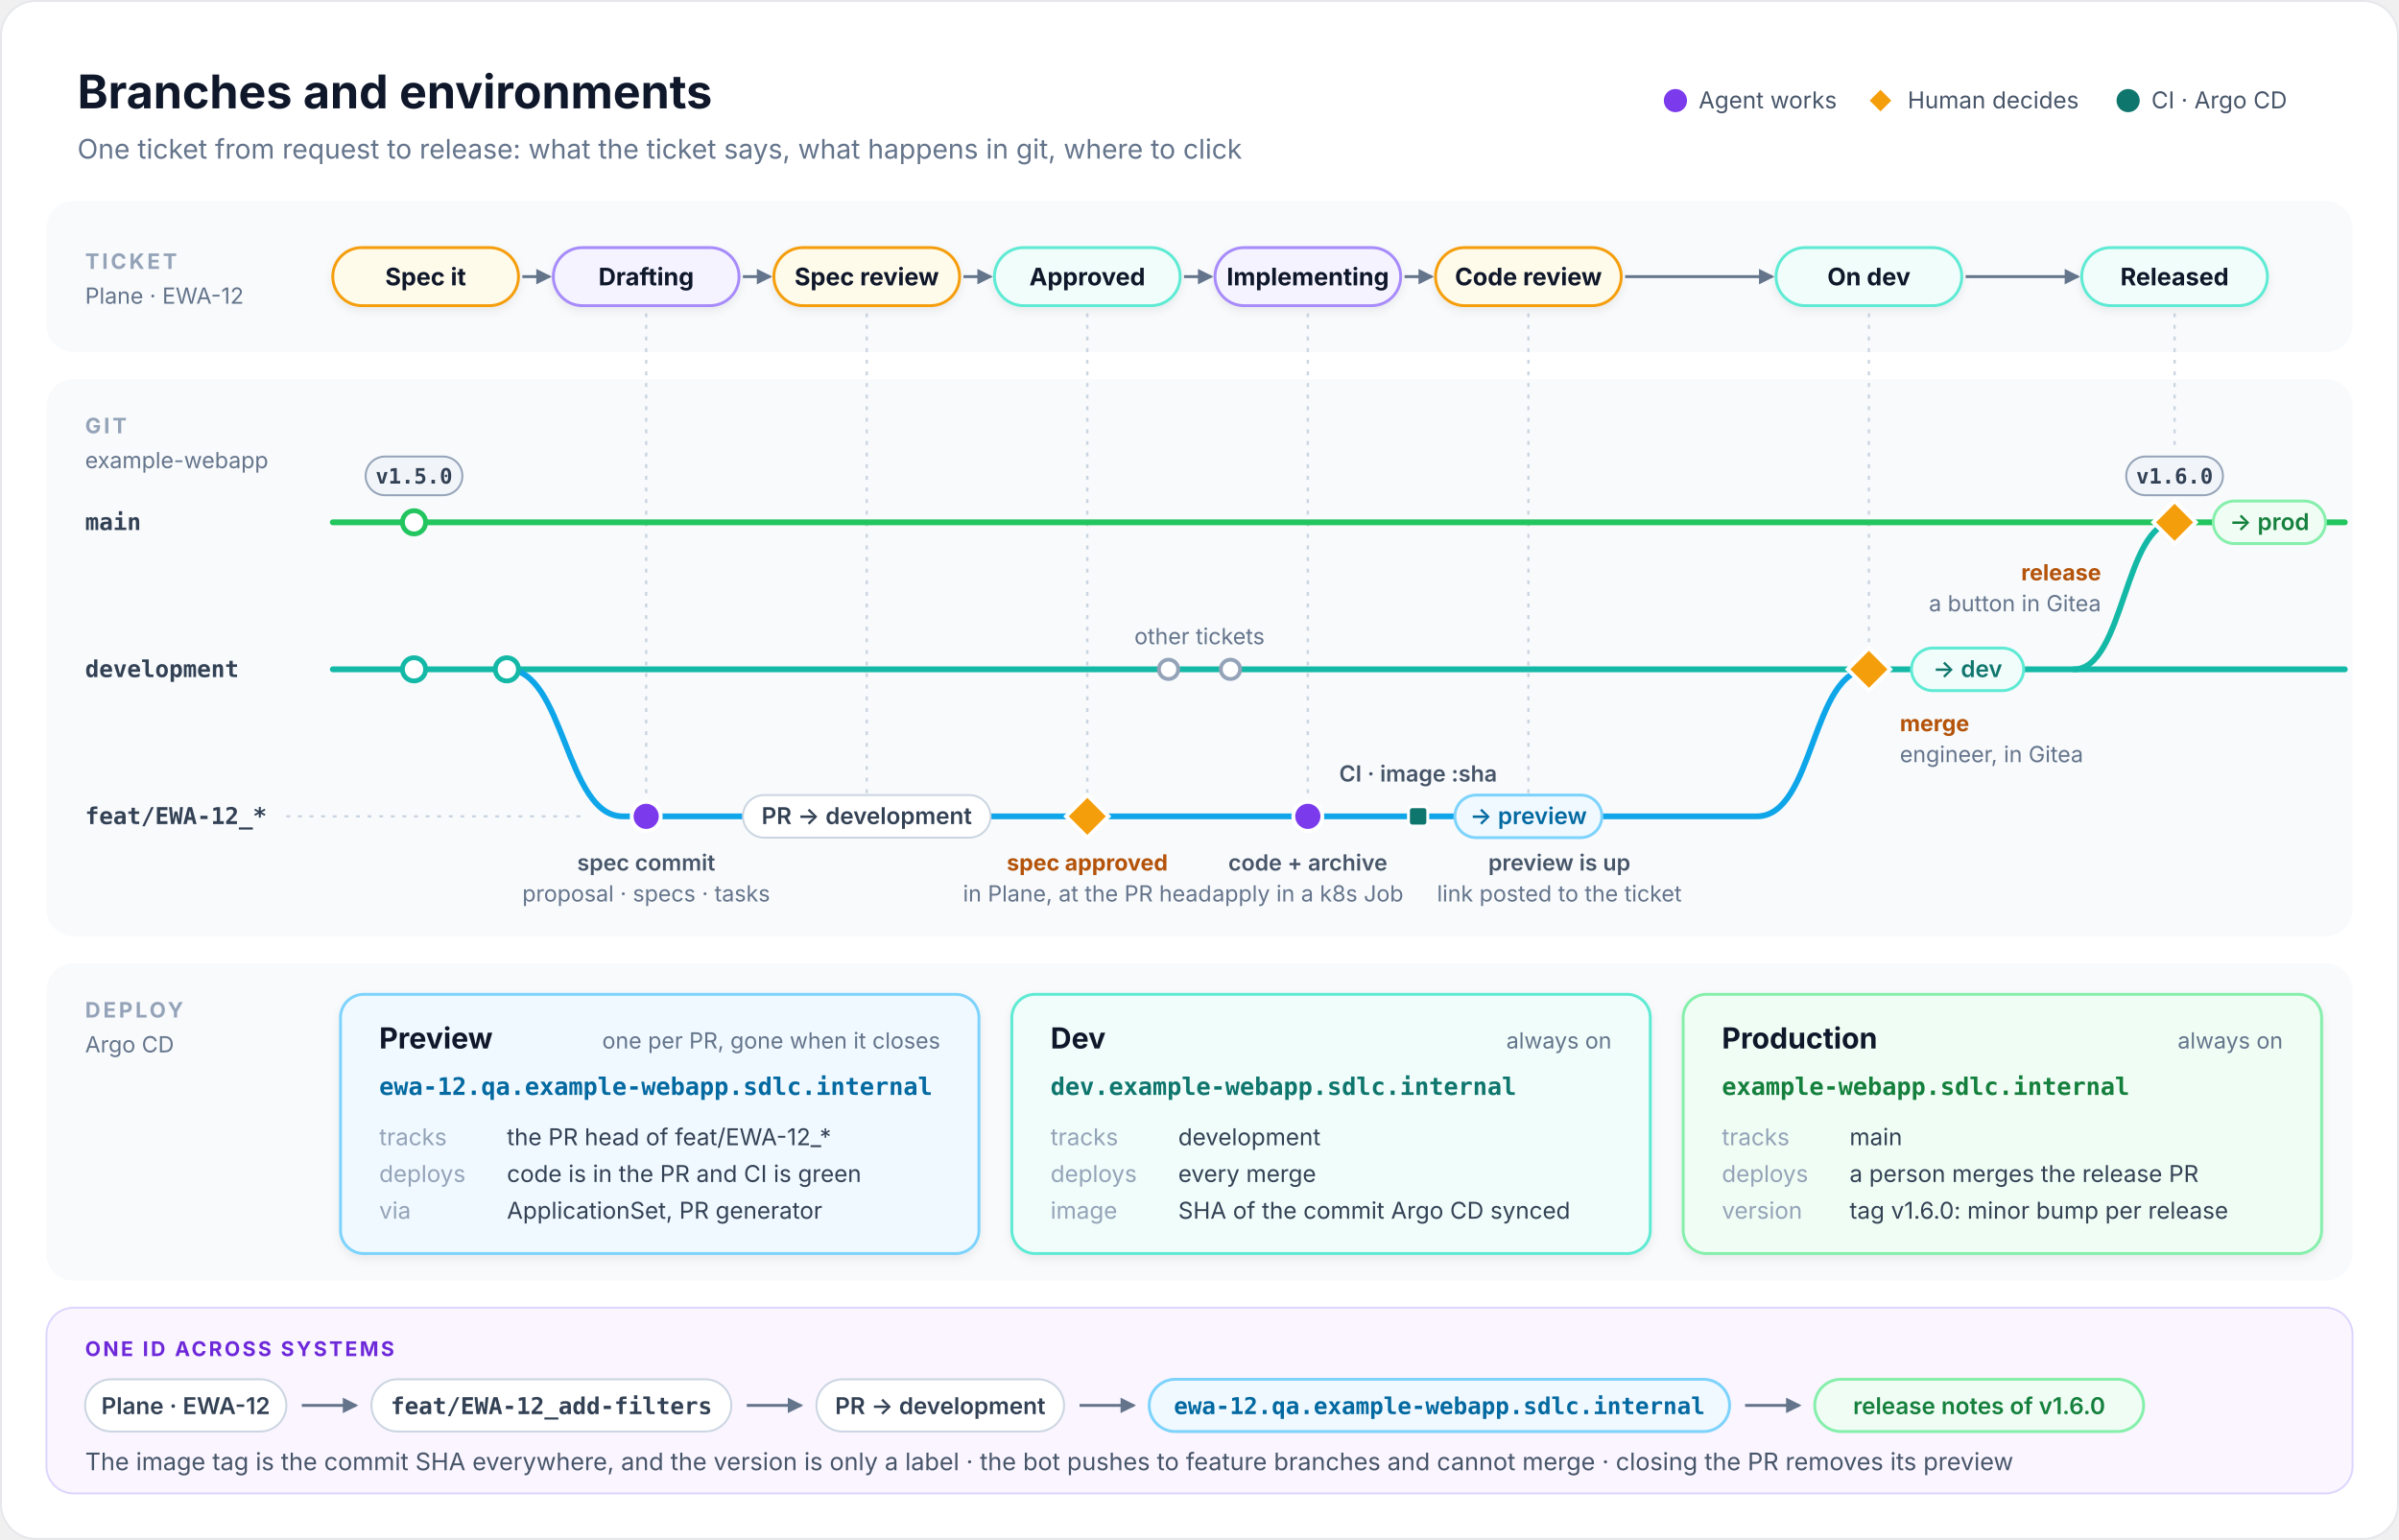
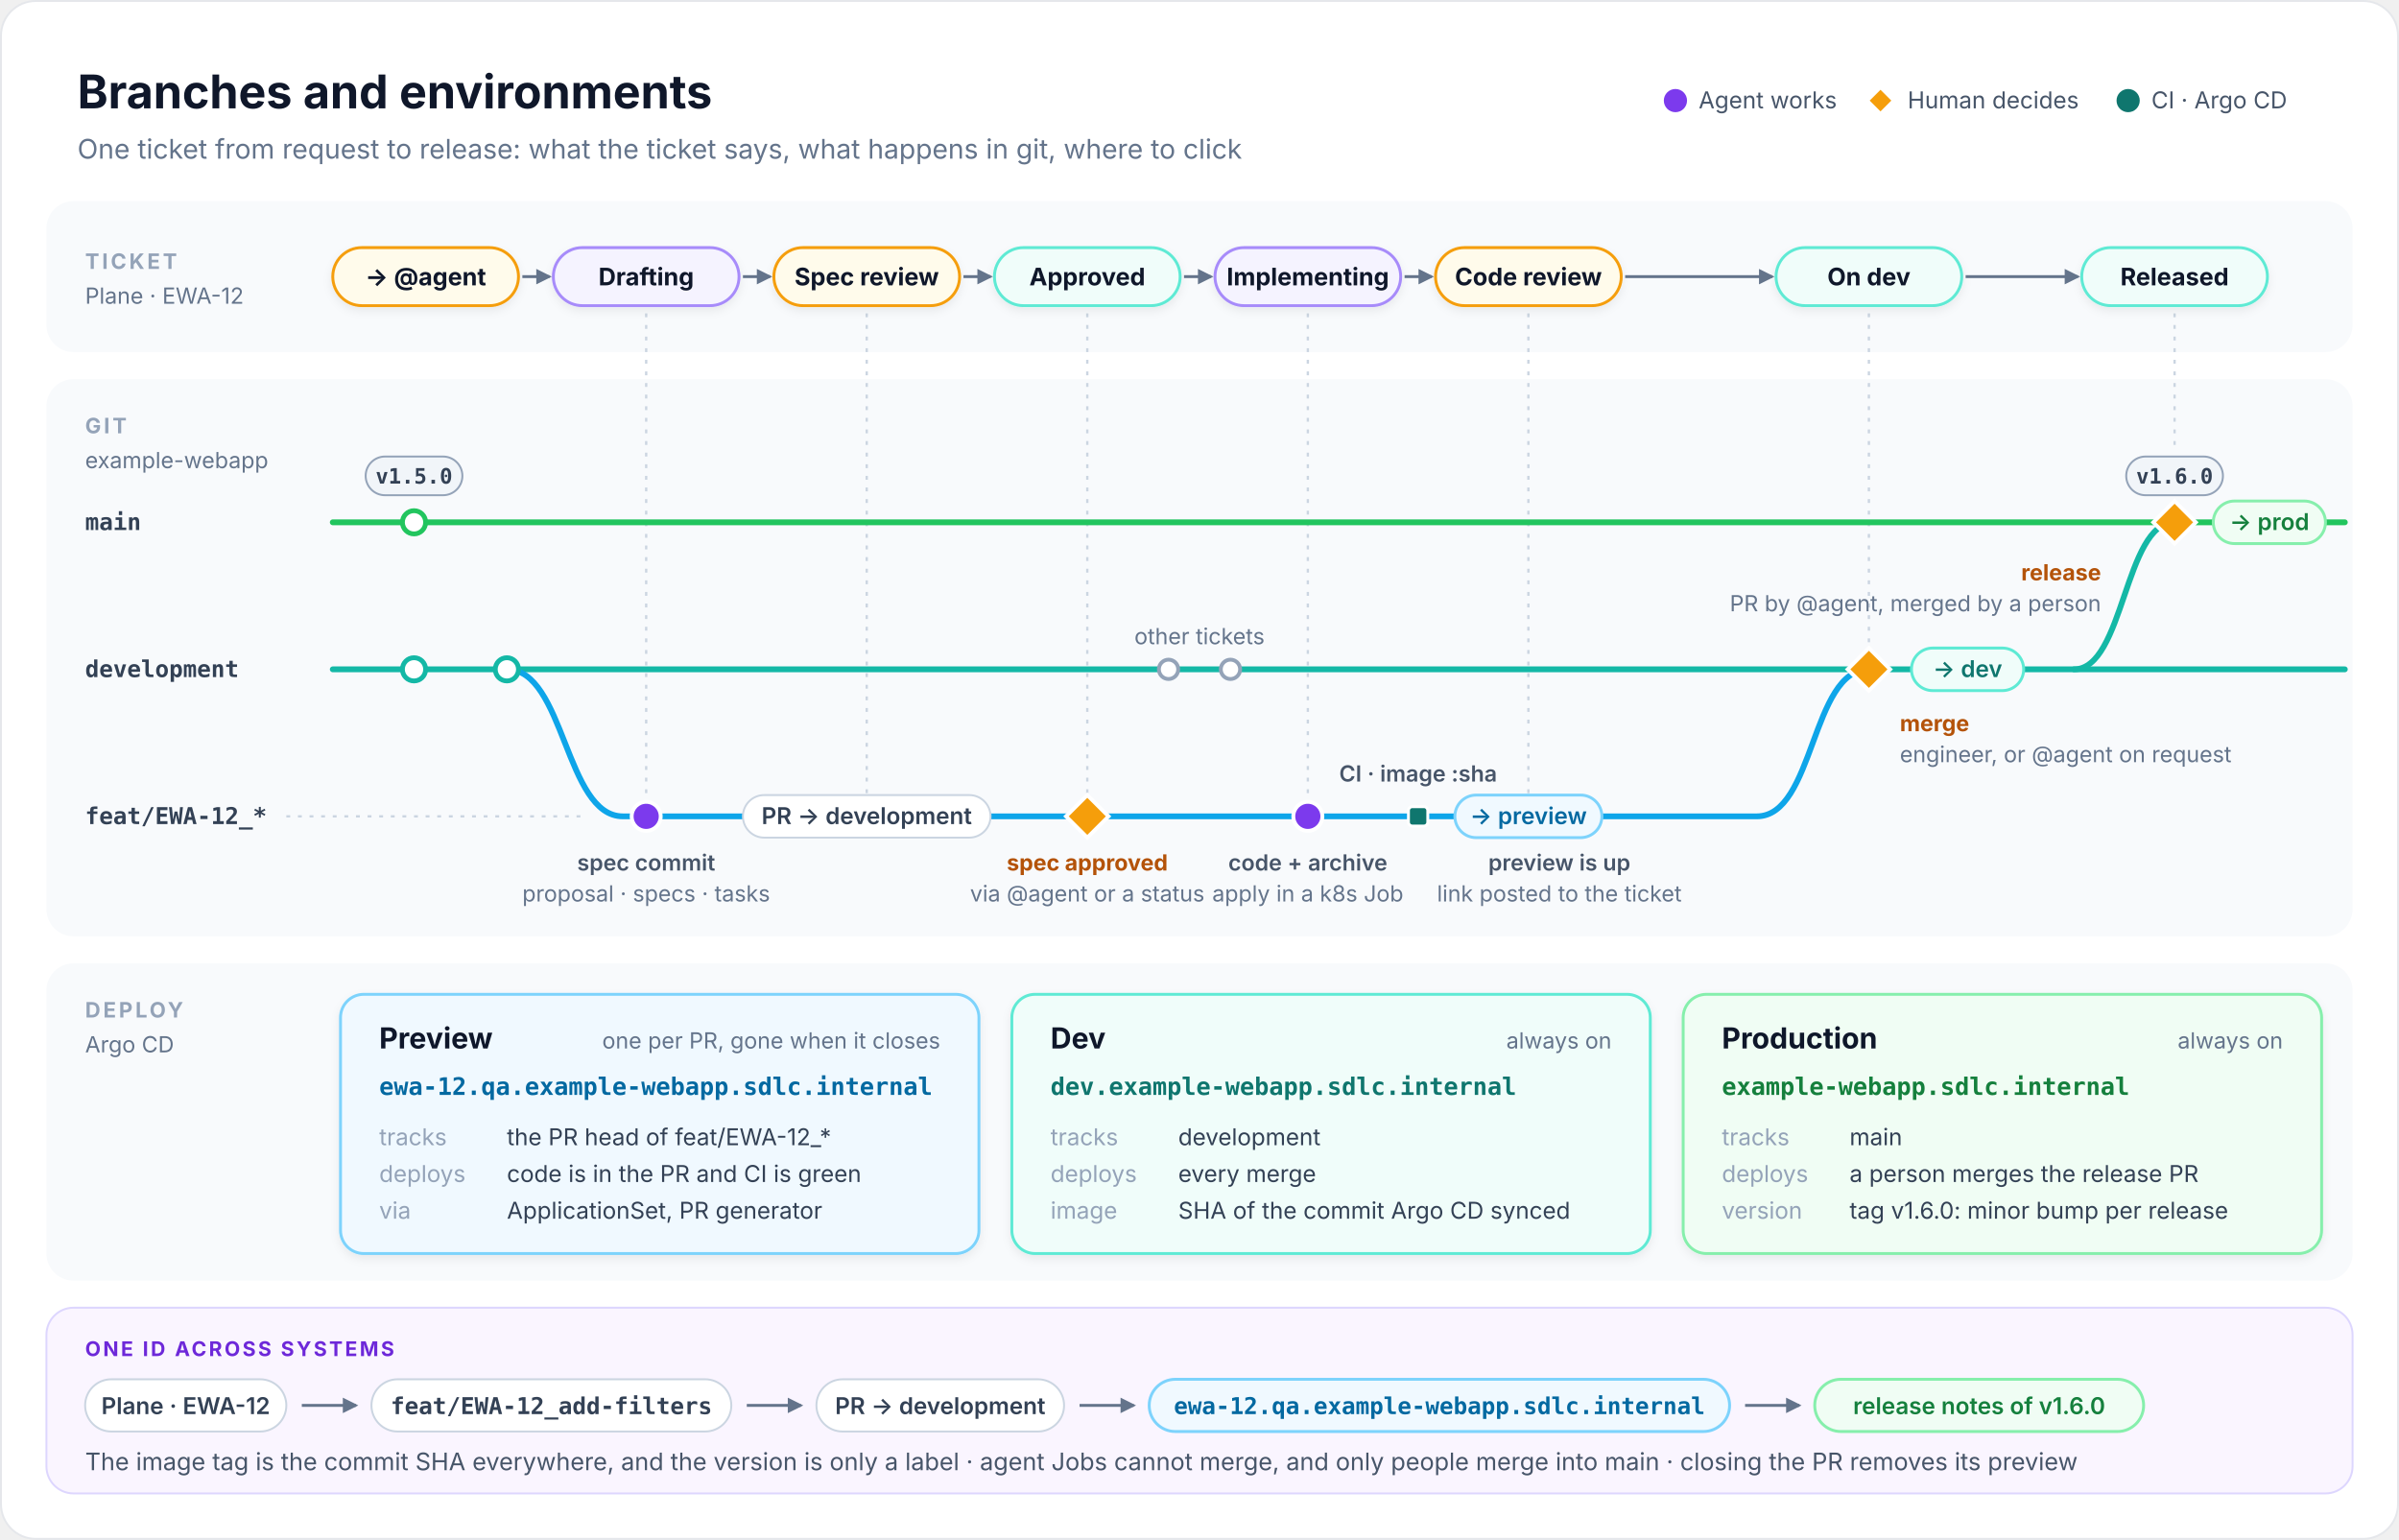
<svg xmlns="http://www.w3.org/2000/svg" viewBox="0 0 1240 796" width="1240" height="796" role="img" aria-labelledby="title desc">
  <style>
    .bg { fill: #ffffff; stroke: #e5e7eb; }
    text { font-family: Inter, -apple-system, "Segoe UI", Roboto, Helvetica, Arial, sans-serif; }
    .mono { font-family: "JetBrains Mono", "SFMono-Regular", Menlo, Consolas, monospace; }
    .h1 { font-size: 24px; font-weight: 700; fill: #0f172a; }
    .h2 { font-size: 14px; fill: #64748b; }
    .phase { font-size: 11px; font-weight: 700; letter-spacing: 1.4px; fill: #94a3b8; }
    .st { font-size: 15px; font-weight: 700; fill: #0f172a; }
    .cst { font-size: 12.5px; font-weight: 700; fill: #0f172a; }
    .sub { font-size: 11.5px; fill: #64748b; }
    .lbl { font-size: 11.5px; font-weight: 600; fill: #475569; }
    .lbl-h { font-size: 11.5px; font-weight: 700; fill: #b45309; }
    .lg { font-size: 12px; fill: #475569; }
    .txt { font-size: 12.5px; fill: #475569; }
    .key { font-size: 12px; fill: #94a3b8; }
    .val { font-size: 12px; fill: #334155; }
    .br { font-size: 12px; font-weight: 600; fill: #334155; }
    .kick { font-size: 10.5px; font-weight: 700; letter-spacing: 1.2px; fill: #6d28d9; }
    .chip-t { font-size: 12px; font-weight: 600; fill: #334155; }
    .tag-t { font-size: 11px; font-weight: 600; fill: #334155; }

    .band { fill: #f8fafc; }
    .panel { fill: #faf5ff; stroke: #ddd6fe; }
    .chip  { fill: #ffffff; stroke: #cbd5e1; }
    .tag   { fill: #f1f5f9; stroke: #94a3b8; }
    .guide { stroke: #cbd5e1; stroke-width: 1.2; stroke-dasharray: 2 4; fill: none; }

    .c-agent { fill: #f5f3ff; stroke: #a78bfa; stroke-width: 1.5; }   .a-agent { fill: #7c3aed; }
    .c-human { fill: #fffbeb; stroke: #f59e0b; stroke-width: 1.5; }   .a-human { fill: #d97706; }
    .c-sys   { fill: #f0fdfa; stroke: #5eead4; stroke-width: 1.5; }   .a-sys   { fill: #0f766e; }

    .c-prev { fill: #f0f9ff; stroke: #7dd3fc; stroke-width: 1.5; }   .t-prev { fill: #0369a1; }
    .c-dev  { fill: #f0fdfa; stroke: #5eead4; stroke-width: 1.5; }   .t-dev  { fill: #0f766e; }
    .c-prod { fill: #f0fdf4; stroke: #86efac; stroke-width: 1.5; }   .t-prod { fill: #15803d; }
    .b-prev { stroke: #0ea5e9; stroke-width: 3; fill: none; stroke-linecap: round; }
    .b-dev  { stroke: #14b8a6; stroke-width: 3; fill: none; stroke-linecap: round; }
    .b-prod { stroke: #22c55e; stroke-width: 3; fill: none; stroke-linecap: round; }
    .n-dev  { fill: #ffffff; stroke: #14b8a6; stroke-width: 2.5; }
    .n-prod { fill: #ffffff; stroke: #22c55e; stroke-width: 2.5; }
    .n-ghost { fill: #ffffff; stroke: #94a3b8; stroke-width: 2; }
    .n-agent { fill: #7c3aed; stroke: #ffffff; stroke-width: 2; }
    .n-ci    { fill: #0f766e; stroke: #ffffff; stroke-width: 1.5; }
    .gate    { fill: #f59e0b; stroke: #ffffff; stroke-width: 2; }

    .edge { stroke: #64748b; stroke-width: 1.5; fill: none; }
    .ah { fill: #64748b; }

    @media (prefers-color-scheme: dark) {
      .bg { fill: #0d1117; stroke: #30363d; }
      .h1, .st, .cst { fill: #f0f6fc; }
      .h2, .sub { fill: #8b949e; }
      .phase, .key { fill: #6e7681; }
      .lbl, .lg, .txt { fill: #b1bac4; }
      .val, .br, .chip-t, .tag-t { fill: #e6edf3; }
      .lbl-h { fill: #fbbf24; }
      .kick { fill: #c4b5fd; }
      .band { fill: #11161d; }
      .panel { fill: #140f22; stroke: #3b2a63; }
      .chip { fill: #0d1117; stroke: #30363d; }
      .tag  { fill: #161b22; stroke: #6e7681; }
      .guide { stroke: #30363d; }
      .c-agent { fill: #1e1633; stroke: #7c3aed; }   .a-agent { fill: #8b5cf6; }
      .c-human { fill: #261c0c; stroke: #d97706; }   .a-human { fill: #f59e0b; }
      .c-sys   { fill: #0b2420; stroke: #0f766e; }   .a-sys   { fill: #14b8a6; }
      .c-prev { fill: #0b1d2b; stroke: #0369a1; }   .t-prev { fill: #38bdf8; }
      .c-dev  { fill: #0b2420; stroke: #0f766e; }   .t-dev  { fill: #2dd4bf; }
      .c-prod { fill: #0c2216; stroke: #15803d; }   .t-prod { fill: #4ade80; }
      .n-dev, .n-prod, .n-ghost { fill: #11161d; }
      .n-ghost { stroke: #6e7681; }
      .n-agent, .n-ci, .gate { stroke: #11161d; }
      .n-agent { fill: #8b5cf6; }
      .n-ci { fill: #14b8a6; }
      .edge { stroke: #8b949e; }
      .ah { fill: #8b949e; }
    }
  </style>
  <defs>
    <marker id="ah" viewBox="0 0 10 10" refX="8.5" refY="5" markerWidth="8" markerHeight="8" markerUnits="userSpaceOnUse" orient="auto">
      <path class="ah" d="M0,0 L10,5 L0,10 z" />
    </marker>
    <filter id="sh" x="-10%" y="-10%" width="120%" height="140%">
      <feDropShadow dx="0" dy="2" stdDeviation="2.5" flood-color="#0f172a" flood-opacity="0.07" />
    </filter>
  </defs>
  <rect class="bg" x="0.5" y="0.5" width="1239" height="795" rx="18" />
  <text class="h1" x="40" y="56">Branches and environments</text>
  <text class="h2" x="40" y="82">One ticket from request to release: what the ticket says, what happens in git, where to click</text>
  <g transform="translate(866,52)">
    <circle class="a-agent" cx="0" cy="0" r="6" />
    <text class="lg" x="12" y="4">Agent works</text>
    <path class="gate" d="M106,-7 L113,0 L106,7 L99,0 Z" />
    <text class="lg" x="120" y="4">Human decides</text>
    <circle class="a-sys" cx="234" cy="0" r="6" />
    <text class="lg" x="246" y="4">CI · Argo CD</text>
  </g>
  <rect class="band" x="24" y="104" width="1192" height="78" rx="14" />
  <rect class="band" x="24" y="196" width="1192" height="288" rx="14" />
  <rect class="band" x="24" y="498" width="1192" height="164" rx="14" />
  <text class="phase" x="44" y="139">TICKET</text>
  <text class="sub" x="44" y="157">Plane · EWA-12</text>
  <text class="phase" x="44" y="224">GIT</text>
  <text class="sub" x="44" y="242">example-webapp</text>
  <text class="phase" x="44" y="526">DEPLOY</text>
  <text class="sub" x="44" y="544">Argo CD</text>
  <line class="guide" x1="334" y1="162" x2="334" y2="412" />
  <line class="guide" x1="448" y1="162" x2="448" y2="410" />
  <line class="guide" x1="562" y1="162" x2="562" y2="410" />
  <line class="guide" x1="676" y1="162" x2="676" y2="412" />
  <line class="guide" x1="790" y1="162" x2="790" y2="410" />
  <line class="guide" x1="966" y1="162" x2="966" y2="334" />
  <line class="guide" x1="1124" y1="162" x2="1124" y2="234" />
  <g filter="url(#sh)">
    <rect class="c-human" x="172" y="128" width="96" height="30" rx="15" />
    <rect class="c-agent" x="286" y="128" width="96" height="30" rx="15" />
    <rect class="c-human" x="400" y="128" width="96" height="30" rx="15" />
    <rect class="c-sys" x="514" y="128" width="96" height="30" rx="15" />
    <rect class="c-agent" x="628" y="128" width="96" height="30" rx="15" />
    <rect class="c-human" x="742" y="128" width="96" height="30" rx="15" />
    <rect class="c-sys" x="918" y="128" width="96" height="30" rx="15" />
    <rect class="c-sys" x="1076" y="128" width="96" height="30" rx="15" />
  </g>
-   <text class="cst" x="220" y="147.5" text-anchor="middle">Spec it</text>
+   <text class="cst" x="220" y="147.5" text-anchor="middle">→ @agent</text>
  <text class="cst" x="334" y="147.5" text-anchor="middle">Drafting</text>
  <text class="cst" x="448" y="147.5" text-anchor="middle">Spec review</text>
  <text class="cst" x="562" y="147.5" text-anchor="middle">Approved</text>
  <text class="cst" x="676" y="147.5" text-anchor="middle">Implementing</text>
  <text class="cst" x="790" y="147.5" text-anchor="middle">Code review</text>
  <text class="cst" x="966" y="147.5" text-anchor="middle">On dev</text>
  <text class="cst" x="1124" y="147.5" text-anchor="middle">Released</text>
  <line class="edge" x1="270" y1="143" x2="284" y2="143" marker-end="url(#ah)" />
  <line class="edge" x1="384" y1="143" x2="398" y2="143" marker-end="url(#ah)" />
  <line class="edge" x1="498" y1="143" x2="512" y2="143" marker-end="url(#ah)" />
  <line class="edge" x1="612" y1="143" x2="626" y2="143" marker-end="url(#ah)" />
  <line class="edge" x1="726" y1="143" x2="740" y2="143" marker-end="url(#ah)" />
  <line class="edge" x1="840" y1="143" x2="916" y2="143" marker-end="url(#ah)" />
  <line class="edge" x1="1016" y1="143" x2="1074" y2="143" marker-end="url(#ah)" />
  <text class="br mono" x="44" y="274">main</text>
  <text class="br mono" x="44" y="350">development</text>
  <text class="br mono" x="44" y="426">feat/EWA-12_*</text>
  <line class="guide" x1="148" y1="422" x2="300" y2="422" />
  <line class="b-prod" x1="172" y1="270" x2="1212" y2="270" />
  <line class="b-dev" x1="172" y1="346" x2="1212" y2="346" />
  <path class="b-prev" d="M262,346 C292,346 292,422 322,422 L908,422 C938,422 936,346 966,346" />
  <path class="b-dev" d="M1072,346 C1098,346 1098,270 1124,270" />
  <circle class="n-prod" cx="214" cy="270" r="6" />
  <rect class="tag" x="189" y="236" width="50" height="20" rx="10" />
  <text class="tag-t mono" x="214" y="250" text-anchor="middle">v1.5.0</text>
  <circle class="n-dev" cx="214" cy="346" r="6" />
  <circle class="n-dev" cx="262" cy="346" r="6" />
  <circle class="n-ghost" cx="604" cy="346" r="5" />
  <circle class="n-ghost" cx="636" cy="346" r="5" />
  <text class="sub" x="620" y="333" text-anchor="middle">other tickets</text>
  <circle class="n-agent" cx="334" cy="422" r="7.5" />
  <text class="lbl" x="334" y="450" text-anchor="middle">spec commit</text>
  <text class="sub" x="334" y="466" text-anchor="middle">proposal · specs · tasks</text>
  <rect class="chip" x="384" y="411" width="128" height="22" rx="11" />
  <text class="chip-t" x="448" y="426" text-anchor="middle">PR → development</text>
  <path class="gate" d="M562,411 L573,422 L562,433 L551,422 Z" />
  <text class="lbl-h" x="562" y="450" text-anchor="middle">spec approved</text>
-   <text class="sub" x="562" y="466" text-anchor="middle">in Plane, at the PR head</text>
+   <text class="sub" x="562" y="466" text-anchor="middle">via @agent or a status</text>
  <circle class="n-agent" cx="676" cy="422" r="7.5" />
  <text class="lbl" x="676" y="450" text-anchor="middle">code + archive</text>
  <text class="sub" x="676" y="466" text-anchor="middle">apply in a k8s Job</text>
  <rect class="n-ci" x="728" y="417" width="10" height="10" rx="2" />
  <text class="lbl" x="733" y="404" text-anchor="middle">CI · image :sha</text>
  <rect class="c-prev" x="752" y="411" width="76" height="22" rx="11" />
  <text class="chip-t t-prev" x="790" y="426" text-anchor="middle">→ preview</text>
  <text class="lbl" x="806" y="450" text-anchor="middle">preview is up</text>
  <text class="sub" x="806" y="466" text-anchor="middle">link posted to the ticket</text>
  <path class="gate" d="M966,335 L977,346 L966,357 L955,346 Z" />
  <rect class="c-dev" x="988" y="335" width="58" height="22" rx="11" />
  <text class="chip-t t-dev" x="1017" y="350" text-anchor="middle">→ dev</text>
  <text class="lbl-h" x="982" y="378">merge</text>
-   <text class="sub" x="982" y="394">engineer, in Gitea</text>
+   <text class="sub" x="982" y="394">engineer, or @agent on request</text>
  <path class="gate" d="M1124,259 L1135,270 L1124,281 L1113,270 Z" />
  <rect class="tag" x="1099" y="236" width="50" height="20" rx="10" />
  <text class="tag-t mono" x="1124" y="250" text-anchor="middle">v1.6.0</text>
  <rect class="c-prod" x="1144" y="259" width="58" height="22" rx="11" />
  <text class="chip-t t-prod" x="1173" y="274" text-anchor="middle">→ prod</text>
  <text class="lbl-h" x="1086" y="300" text-anchor="end">release</text>
-   <text class="sub" x="1086" y="316" text-anchor="end">a button in Gitea</text>
+   <text class="sub" x="1086" y="316" text-anchor="end">PR by @agent, merged by a person</text>
  <g filter="url(#sh)">
    <rect class="c-prev" x="176" y="514" width="330" height="134" rx="12" />
    <rect class="c-dev" x="523" y="514" width="330" height="134" rx="12" />
    <rect class="c-prod" x="870" y="514" width="330" height="134" rx="12" />
  </g>
  <text class="st" x="196" y="542">Preview</text>
  <text class="sub" x="486" y="542" text-anchor="end">one per PR, gone when it closes</text>
  <text class="cst mono t-prev" x="196" y="566">ewa-12.qa.example-webapp.sdlc.internal</text>
  <text class="key" x="196" y="592">tracks</text>
  <text class="val" x="262" y="592">the PR head of feat/EWA-12_*</text>
  <text class="key" x="196" y="611">deploys</text>
  <text class="val" x="262" y="611">code is in the PR and CI is green</text>
  <text class="key" x="196" y="630">via</text>
  <text class="val" x="262" y="630">ApplicationSet, PR generator</text>
  <text class="st" x="543" y="542">Dev</text>
  <text class="sub" x="833" y="542" text-anchor="end">always on</text>
  <text class="cst mono t-dev" x="543" y="566">dev.example-webapp.sdlc.internal</text>
  <text class="key" x="543" y="592">tracks</text>
  <text class="val" x="609" y="592">development</text>
  <text class="key" x="543" y="611">deploys</text>
  <text class="val" x="609" y="611">every merge</text>
  <text class="key" x="543" y="630">image</text>
  <text class="val" x="609" y="630">SHA of the commit Argo CD synced</text>
  <text class="st" x="890" y="542">Production</text>
  <text class="sub" x="1180" y="542" text-anchor="end">always on</text>
  <text class="cst mono t-prod" x="890" y="566">example-webapp.sdlc.internal</text>
  <text class="key" x="890" y="592">tracks</text>
  <text class="val" x="956" y="592">main</text>
  <text class="key" x="890" y="611">deploys</text>
  <text class="val" x="956" y="611">a person merges the release PR</text>
  <text class="key" x="890" y="630">version</text>
  <text class="val" x="956" y="630">tag v1.6.0: minor bump per release</text>
  <rect class="panel" x="24" y="676" width="1192" height="96" rx="14" />
  <text class="kick" x="44" y="701">ONE ID ACROSS SYSTEMS</text>
  <rect class="chip" x="44" y="713" width="104" height="27" rx="13.5" />
  <text class="chip-t" x="96" y="731" text-anchor="middle">Plane · EWA-12</text>
  <line class="edge" x1="156" y1="726.5" x2="184" y2="726.5" marker-end="url(#ah)" />
  <rect class="chip" x="192" y="713" width="186" height="27" rx="13.5" />
  <text class="chip-t mono" x="285" y="731" text-anchor="middle">feat/EWA-12_add-filters</text>
  <line class="edge" x1="386" y1="726.5" x2="414" y2="726.5" marker-end="url(#ah)" />
  <rect class="chip" x="422" y="713" width="128" height="27" rx="13.5" />
  <text class="chip-t" x="486" y="731" text-anchor="middle">PR → development</text>
  <line class="edge" x1="558" y1="726.5" x2="586" y2="726.5" marker-end="url(#ah)" />
  <rect class="c-prev" x="594" y="713" width="300" height="27" rx="13.5" />
  <text class="chip-t mono t-prev" x="744" y="731" text-anchor="middle">ewa-12.qa.example-webapp.sdlc.internal</text>
  <line class="edge" x1="902" y1="726.5" x2="930" y2="726.5" marker-end="url(#ah)" />
  <rect class="c-prod" x="938" y="713" width="170" height="27" rx="13.5" />
  <text class="chip-t t-prod" x="1023" y="731" text-anchor="middle">release notes of v1.6.0</text>
-   <text class="txt" x="44" y="760">The image tag is the commit SHA everywhere, and the version is only a label · the bot pushes to feature branches and cannot merge · closing the PR removes its preview</text>
+   <text class="txt" x="44" y="760">The image tag is the commit SHA everywhere, and the version is only a label · agent Jobs cannot merge, and only people merge into main · closing the PR removes its preview</text>
</svg>
